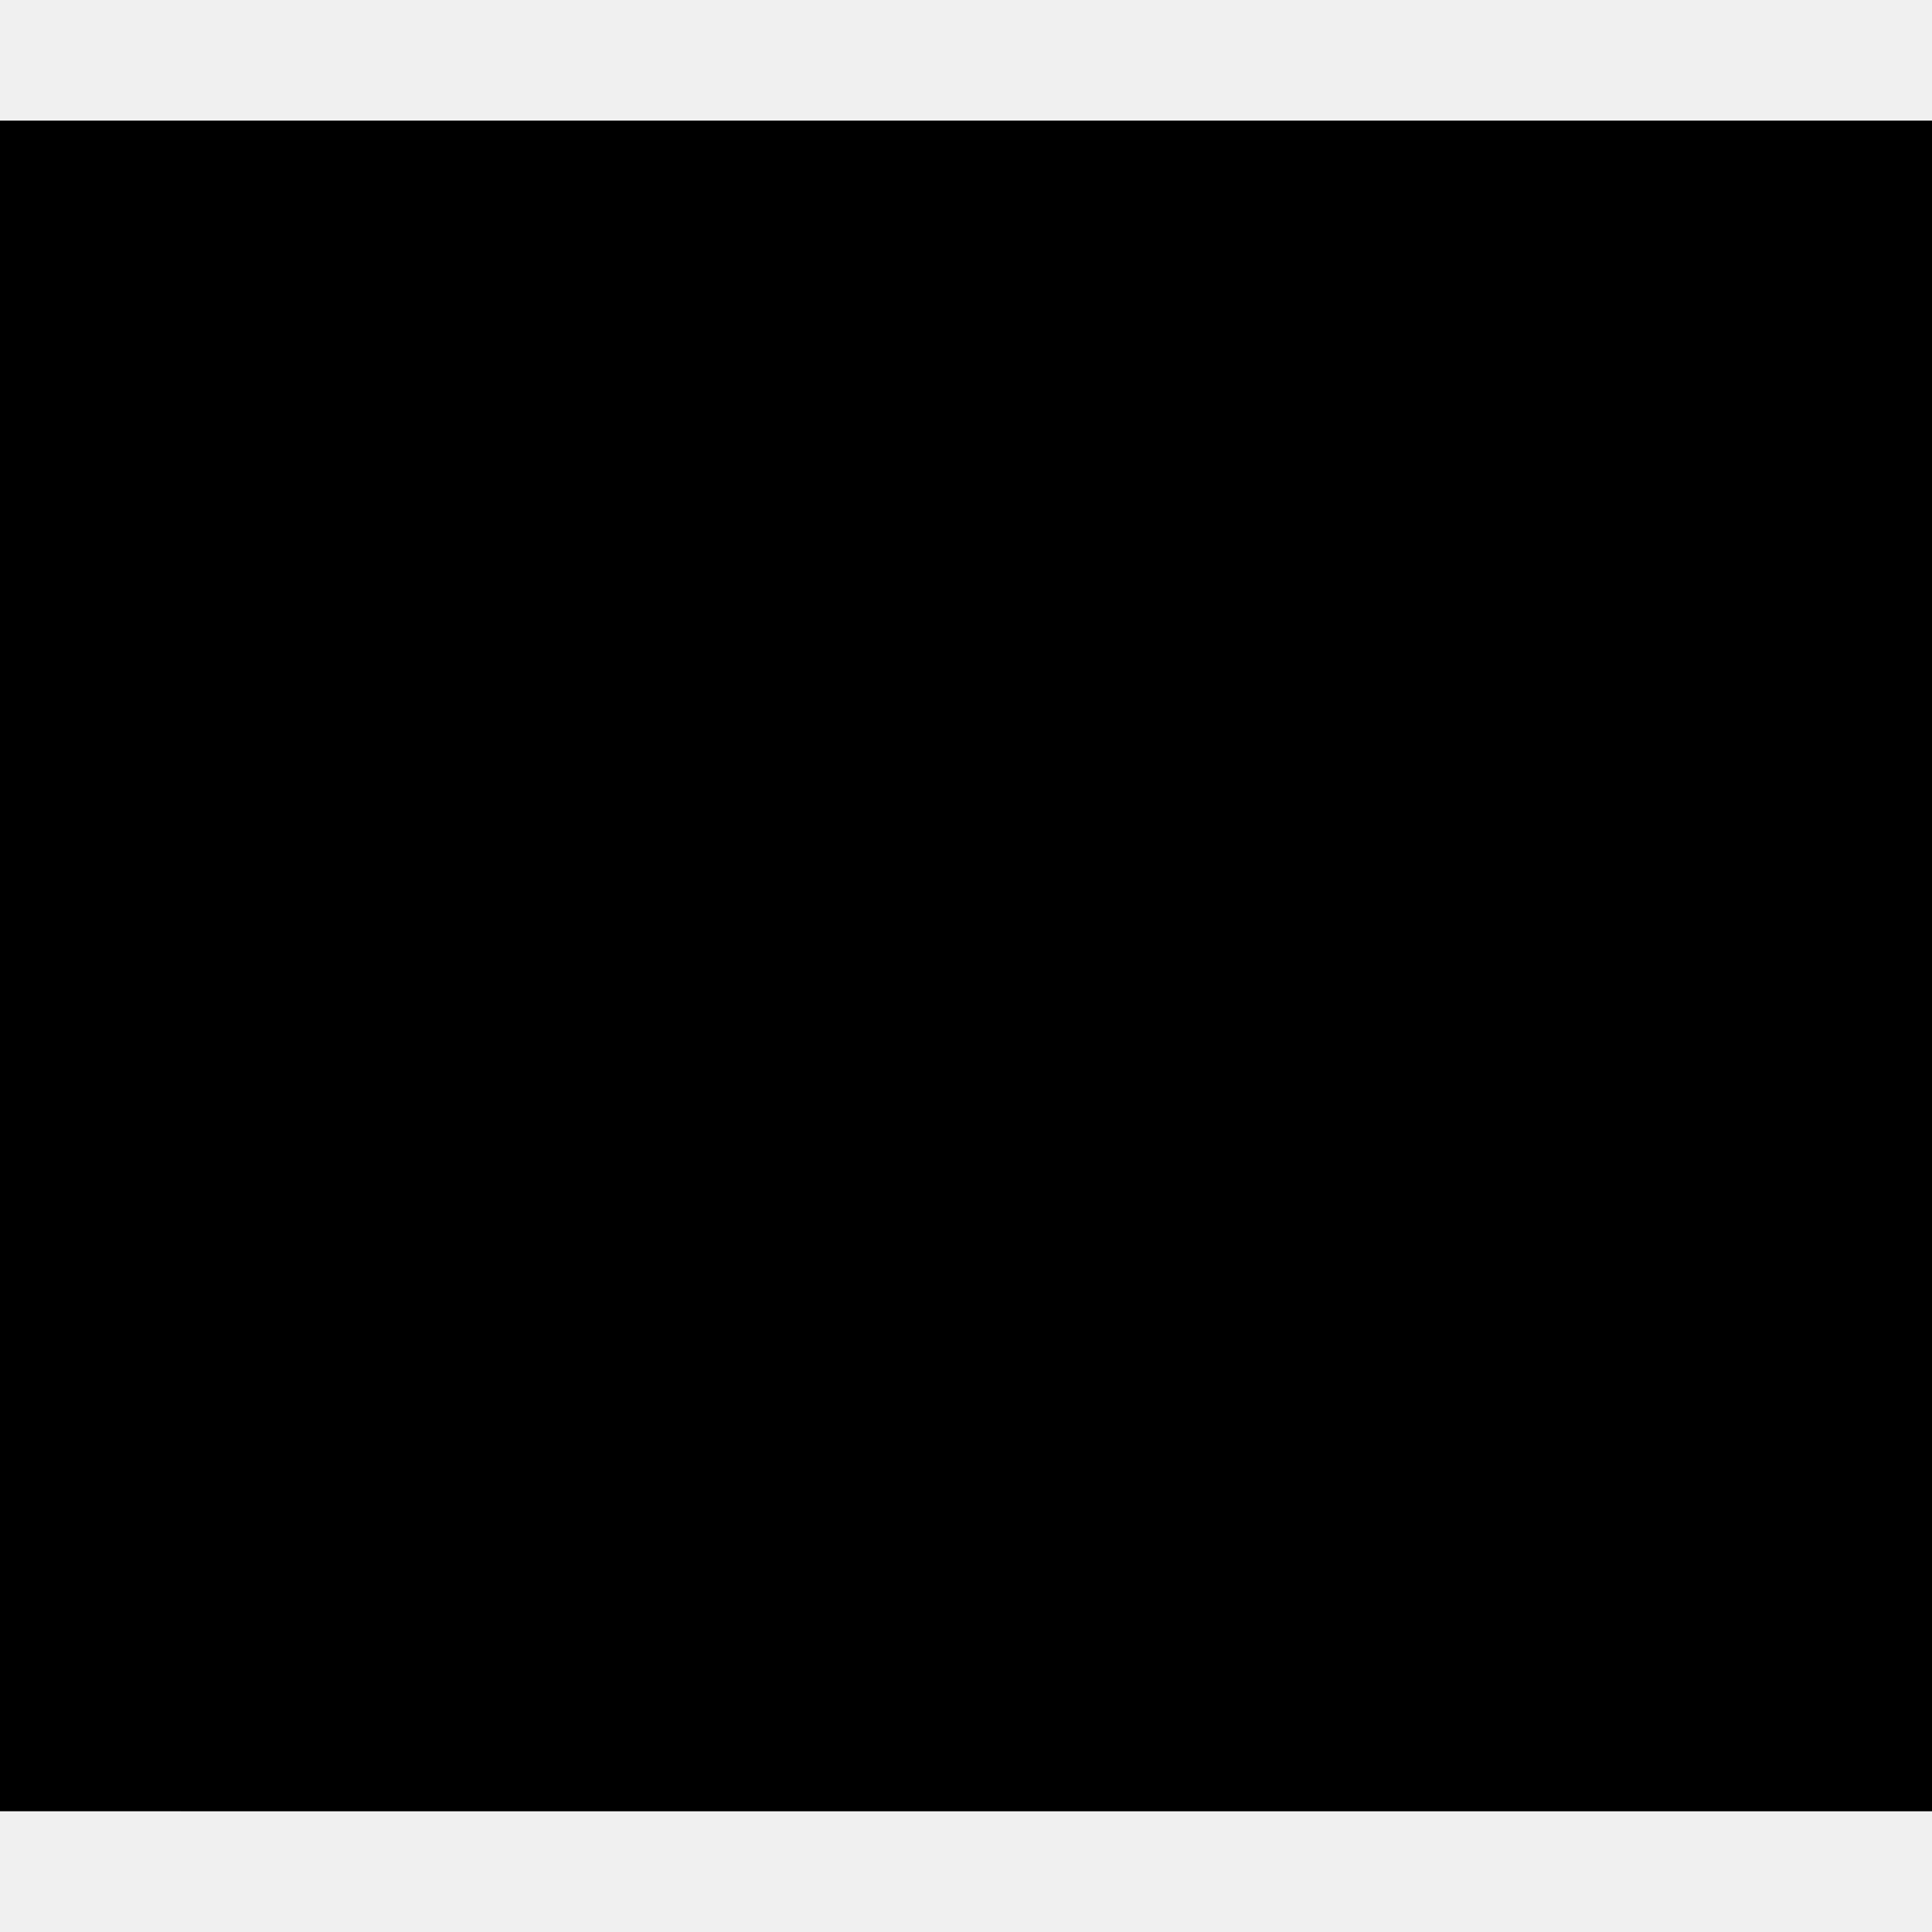
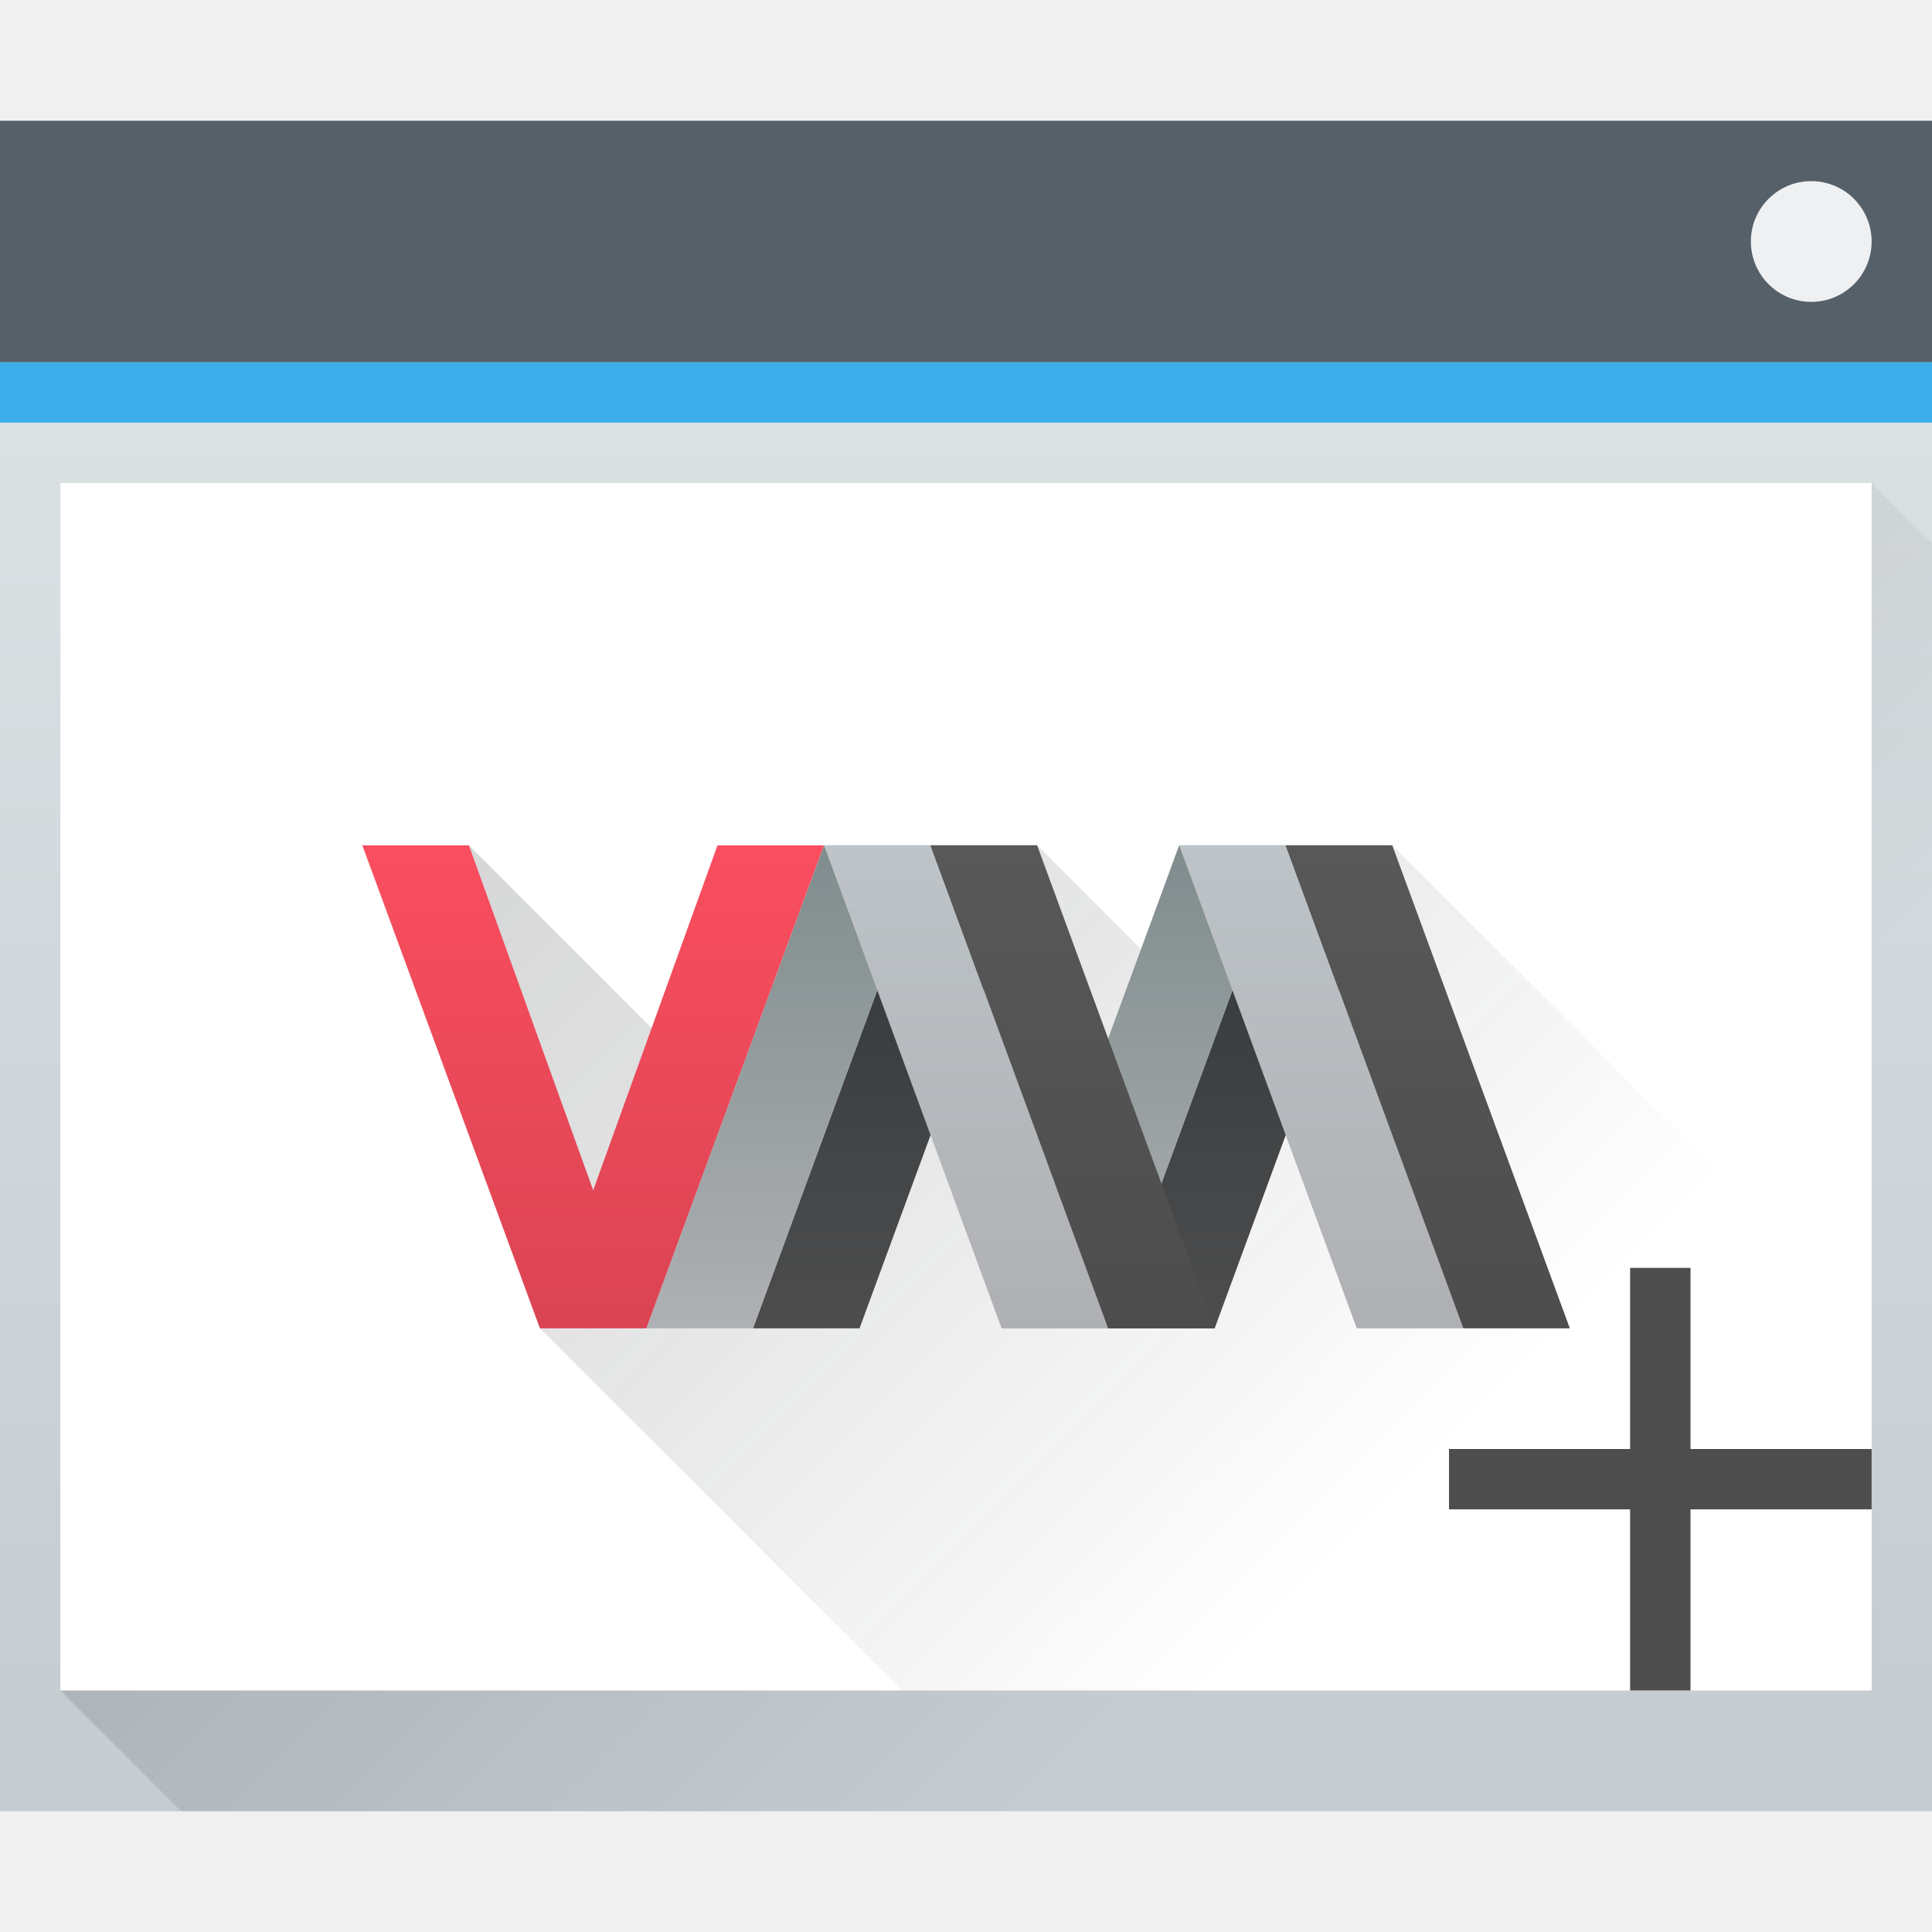
<svg xmlns="http://www.w3.org/2000/svg" height="32" width="32">
  <linearGradient id="c" gradientUnits="userSpaceOnUse" x1="393.571" x2="407.571" y1="527.673" y2="541.673">
    <stop offset="0" stop-color="#292c30" />
    <stop offset="1" stop-opacity="0" />
  </linearGradient>
  <linearGradient id="a" gradientTransform="matrix(.66667 0 0 .63518 128.19 198.519)" gradientUnits="userSpaceOnUse" x2="0" y1="543.798" y2="502.655">
    <stop offset="0" stop-color="#c6cdd1" />
    <stop offset="1" stop-color="#e0e5e7" />
  </linearGradient>
  <linearGradient id="b" gradientUnits="userSpaceOnUse" x1="391.571" x2="406.571" y1="525.798" y2="540.798">
    <stop offset="0" />
    <stop offset="1" stop-opacity="0" />
  </linearGradient>
  <linearGradient id="h" gradientUnits="userSpaceOnUse" x1="358.571" x2="358.571" y1="519.798" y2="505.798">
    <stop offset="0" stop-color="#4d4d4d" />
    <stop offset="1" stop-color="#585858" />
  </linearGradient>
  <linearGradient id="g" gradientUnits="userSpaceOnUse" x1="356.571" x2="356.571" y1="519.798" y2="505.798">
    <stop offset="0" stop-color="#afb0b3" />
    <stop offset="1" stop-color="#bdc3c7" />
  </linearGradient>
  <linearGradient id="f" gradientUnits="userSpaceOnUse" x1="350.571" x2="350.571" y1="505.798" y2="519.798">
    <stop offset="0" stop-color="#7f8c8d" />
    <stop offset="1" stop-color="#afb0b3" />
  </linearGradient>
  <linearGradient id="e" gradientUnits="userSpaceOnUse" x1="353.571" x2="353.571" y1="505.798" y2="519.798">
    <stop offset="0" stop-color="#31363b" />
    <stop offset="1" stop-color="#4d4d4d" />
  </linearGradient>
  <linearGradient id="d" gradientTransform="matrix(2.85714 0 0 2.8 -885.347 -966.434)" gradientUnits="userSpaceOnUse" x1="428.371" x2="428.371" y1="530.798" y2="525.798">
    <stop offset="0" stop-color="#da4453" />
    <stop offset="1" stop-color="#fa4e5f" />
  </linearGradient>
  <g transform="translate(-384.571 -515.798)" style="">
-     <path d="M384.571 517.798h32v28h-32z" style="" />
-     <path d="M385.571 543.798l30-20 1 1v21h-29z" fill-rule="evenodd" opacity=".2" style="" />
-     <path d="M384.571 517.798h32v4h-32z" style="" />
-     <path d="M384.571 521.798h32v1h-32z" style="" />
-     <path d="M385.571 523.798h30v20h-30z" style="" />
-     <rect height="2" rx="1" width="2" x="413.571" y="518.798" style="" />
+     <path d="M384.571 517.798h32v28h-32z" fill="url(#a)" style="" />
+     <path d="M385.571 543.798l30-20 1 1v21h-29z" fill="url(#b)" fill-rule="evenodd" opacity=".2" style="" />
+     <path d="M384.571 517.798h32v4h-32z" fill="#566069" style="" />
+     <path d="M384.571 521.798h32v1h-32z" fill="#3daee9" style="" />
+     <path d="M385.571 523.798h30v20h-30z" fill="#fff" style="" />
+     <rect fill="#eff0f1" height="2" rx="1" width="2" x="413.571" y="518.798" style="" />
  </g>
-   <path d="M396.513 535.673l-1.177-8 3.235 3.235 6.177-3.235 1.823 1.824 4.06-1.824 7.94 7.941v6.059h-16.058z" fill-opacity=".2" transform="translate(-387.571 -513.673)" style="" />
-   <path d="M24 24h3v-3h1v3h3v1h-3v3h-1v-3h-3z" style="" />
-   <path d="M331.571 505.798h3l3.5 10 3.5-10h3l-5 14h-3z" transform="matrix(.58824 0 0 .57143 -189.042 -275.027)" style="" />
-   <path d="M342.571 519.798l5-14h3l-5 14zm10 0l5-14h3l-5 14z" transform="matrix(.58824 0 0 .57143 -189.042 -275.027)" style="" />
-   <path d="M339.571 519.798l5-14h3l-5 14zm10 0l5-14h3l-5 14z" transform="matrix(.58824 0 0 .57143 -189.042 -275.027)" style="" />
-   <path d="M352.571 519.798h-3l-5-14h3zm10 0h-3l-5-14h3z" transform="matrix(.58824 0 0 .57143 -189.042 -275.027)" style="" />
-   <path d="M347.571 505.798l5 14h3l-5-14zm10 0l5 14h3l-5-14z" transform="matrix(.58824 0 0 .57143 -189.042 -275.027)" style="" />
+   <path d="M396.513 535.673l-1.177-8 3.235 3.235 6.177-3.235 1.823 1.824 4.06-1.824 7.94 7.941v6.059h-16.058z" fill="url(#c)" fill-opacity=".2" transform="translate(-387.571 -513.673)" style="" />
+   <path d="M24 24h3v-3h1v3h3v1h-3v3h-1v-3h-3z" fill="#4d4d4d" style="" />
+   <path d="M331.571 505.798h3l3.5 10 3.5-10h3l-5 14h-3z" fill="url(#d)" transform="matrix(.58824 0 0 .57143 -189.042 -275.027)" style="" />
+   <path d="M342.571 519.798l5-14h3l-5 14zm10 0l5-14h3l-5 14z" fill="url(#e)" transform="matrix(.58824 0 0 .57143 -189.042 -275.027)" style="" />
+   <path d="M339.571 519.798l5-14h3l-5 14zm10 0l5-14h3l-5 14z" fill="url(#f)" transform="matrix(.58824 0 0 .57143 -189.042 -275.027)" style="" />
+   <path d="M352.571 519.798h-3l-5-14h3zm10 0h-3l-5-14h3z" fill="url(#g)" transform="matrix(.58824 0 0 .57143 -189.042 -275.027)" style="" />
+   <path d="M347.571 505.798l5 14h3l-5-14zm10 0l5 14h3l-5-14z" fill="url(#h)" transform="matrix(.58824 0 0 .57143 -189.042 -275.027)" style="" />
</svg>
